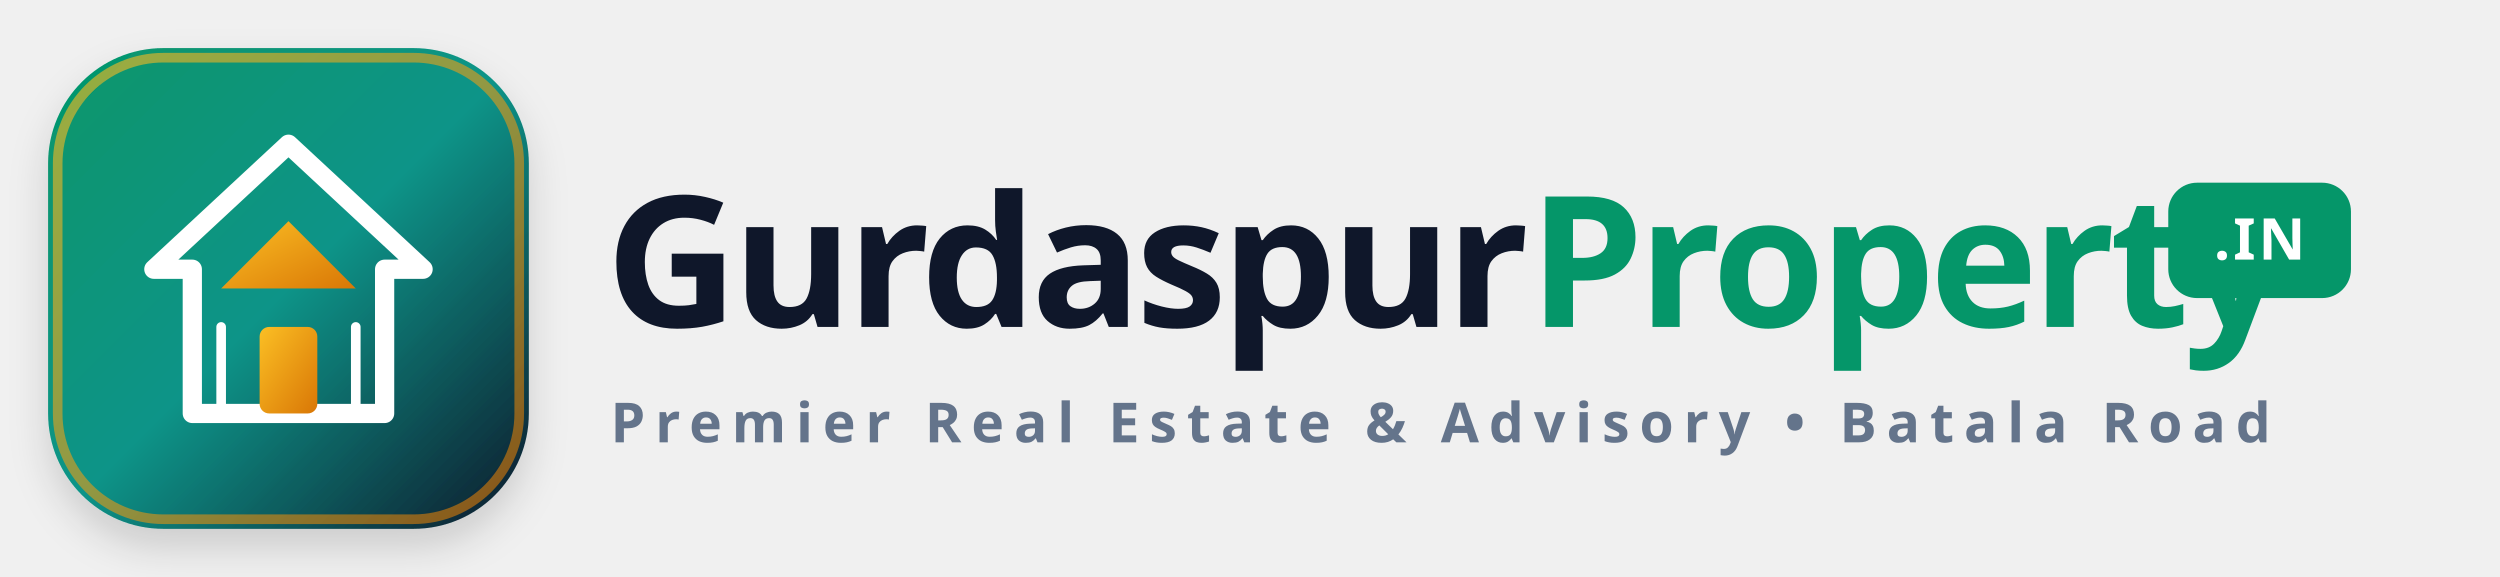
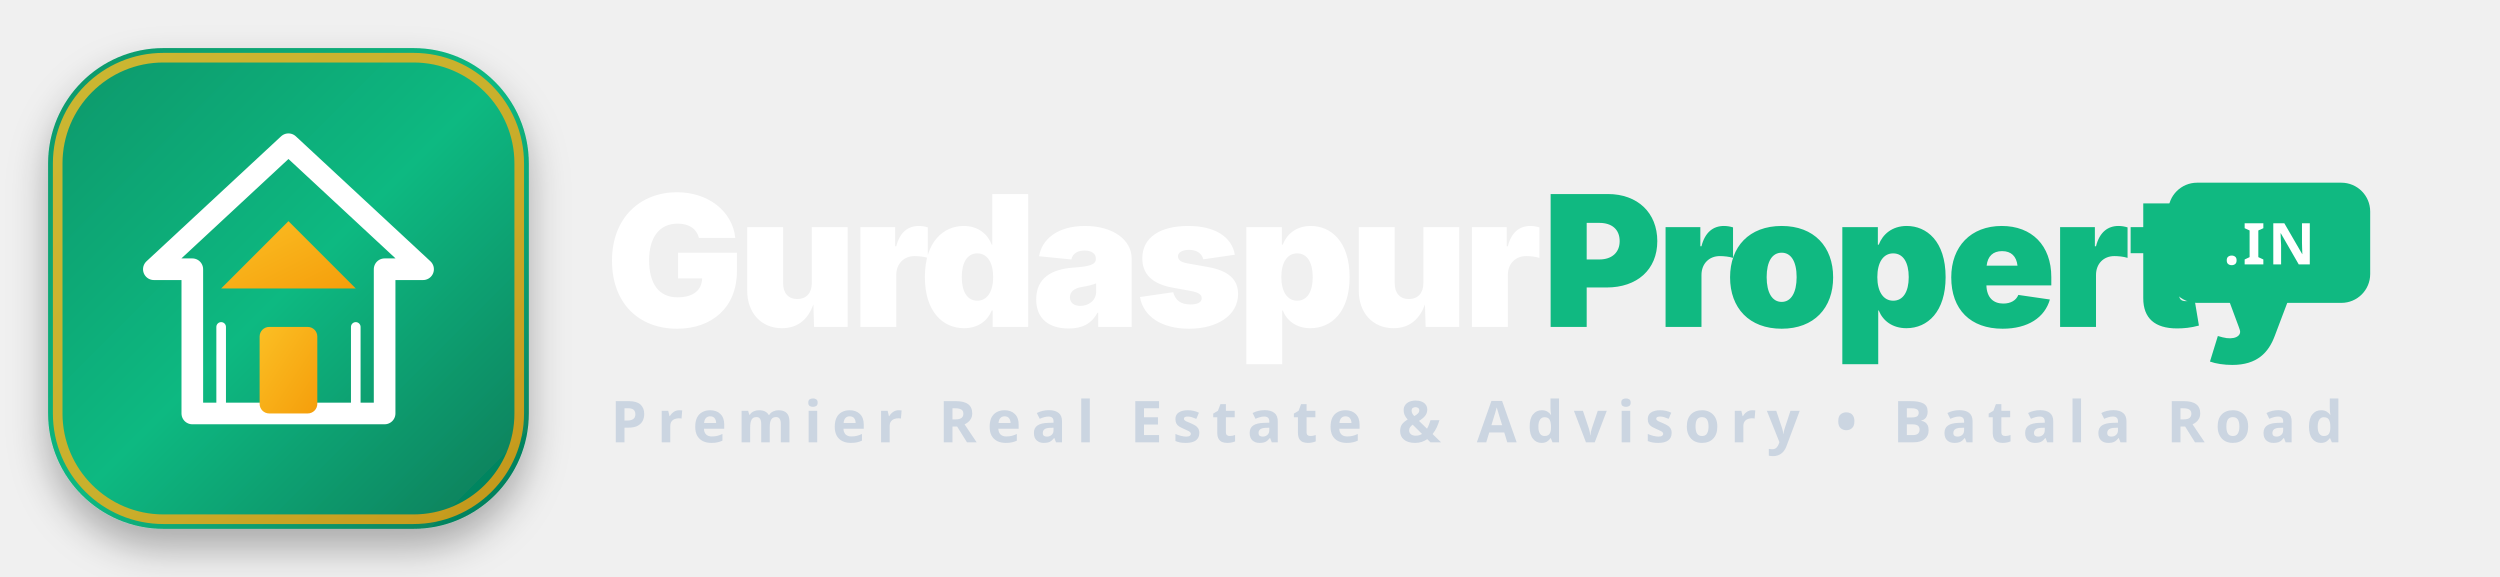
<svg xmlns="http://www.w3.org/2000/svg" viewBox="0 0 520 120" width="100%" height="100%">
  <defs>
    <linearGradient id="crestGrad" x1="0%" y1="0%" x2="100%" y2="100%">
      <stop offset="0%" stop-color="#059669" />
-       <stop offset="50%" stop-color="#0d9488" />
-       <stop offset="100%" stop-color="#0f172a" />
+       <stop offset="50%" stop-color="#10b981" />
+       <stop offset="100%" stop-color="#047857" />
    </linearGradient>
    <linearGradient id="goldGrad" x1="0%" y1="0%" x2="100%" y2="100%">
      <stop offset="0%" stop-color="#fbbf24" />
-       <stop offset="100%" stop-color="#d97706" />
+       <stop offset="100%" stop-color="#f59e0b" />
    </linearGradient>
    <filter id="shadow" x="-10%" y="-10%" width="120%" height="120%">
-       <feDropShadow dx="0" dy="4" stdDeviation="4" flood-opacity="0.15" />
+       <feDropShadow dx="0" dy="4" stdDeviation="4" flood-opacity="0.3" />
    </filter>
  </defs>
  <g transform="translate(10, 10)">
    <rect x="0" y="0" width="100" height="100" rx="24" fill="url(#crestGrad)" filter="url(#shadow)" />
-     <rect x="2" y="2" width="96" height="96" rx="22" fill="none" stroke="url(#goldGrad)" stroke-width="2" stroke-opacity="0.6" />
-     <path d="M50 20 L22 46 L30 46 L30 76 L70 76 L70 46 L78 46 Z" fill="none" stroke="#ffffff" stroke-width="4" stroke-linejoin="round" stroke-linecap="round" />
+     <rect x="2" y="2" width="96" height="96" rx="22" fill="none" stroke="url(#goldGrad)" stroke-width="2" stroke-opacity="0.8" />
+     <path d="M50 20 L22 46 L30 46 L30 76 L70 76 L70 46 L78 46 Z" fill="none" stroke="#ffffff" stroke-width="4.5" stroke-linejoin="round" stroke-linecap="round" />
    <path d="M50 36 L36 50 L64 50 Z" fill="url(#goldGrad)" />
    <rect x="44" y="58" width="12" height="18" rx="2" fill="url(#goldGrad)" />
    <line x1="36" y1="58" x2="36" y2="76" stroke="#ffffff" stroke-width="2" stroke-linecap="round" />
    <line x1="64" y1="58" x2="64" y2="76" stroke="#ffffff" stroke-width="2" stroke-linecap="round" />
    <line x1="20" y1="82" x2="80" y2="82" stroke="url(#goldGrad)" stroke-width="3" stroke-linecap="round" />
  </g>
  <g transform="translate(126, 32)">
-     <text x="0" y="36" font-family="'Outfit', 'Plus Jakarta Sans', system-ui, sans-serif" font-weight="900" font-size="38" letter-spacing="-0.03em" fill="#0f172a">
-       Gurdaspur<tspan fill="#059669">Property</tspan>
+     <text x="0" y="36" font-family="'Outfit', 'Plus Jakarta Sans', system-ui, -apple-system, sans-serif" font-weight="900" font-size="38" letter-spacing="-0.03em" fill="#ffffff">
+       Gurdaspur<tspan fill="#10b981">Property</tspan>
    </text>
    <g transform="translate(325, 6)">
-       <rect x="0" y="0" width="38" height="24" rx="6" fill="#059669" />
-       <text x="19" y="16" font-family="system-ui, sans-serif" font-weight="900" font-size="12" fill="#ffffff" text-anchor="middle" letter-spacing="0.05em">.IN</text>
+       <rect x="0" y="0" width="42" height="25" rx="6" fill="#10b981" />
+       <text x="21" y="17" font-family="system-ui, sans-serif" font-weight="900" font-size="12" fill="#ffffff" text-anchor="middle" letter-spacing="0.05em">.IN</text>
    </g>
-     <text x="1" y="60" font-family="'Plus Jakarta Sans', system-ui, sans-serif" font-weight="700" font-size="11.5" letter-spacing="0.18em" fill="#64748b" text-transform="uppercase">
+     <text x="1" y="60" font-family="'Plus Jakarta Sans', system-ui, sans-serif" font-weight="700" font-size="12" letter-spacing="0.18em" fill="#cbd5e1" text-transform="uppercase">
      Premier Real Estate &amp; Advisory • Batala Road
    </text>
  </g>
</svg>
